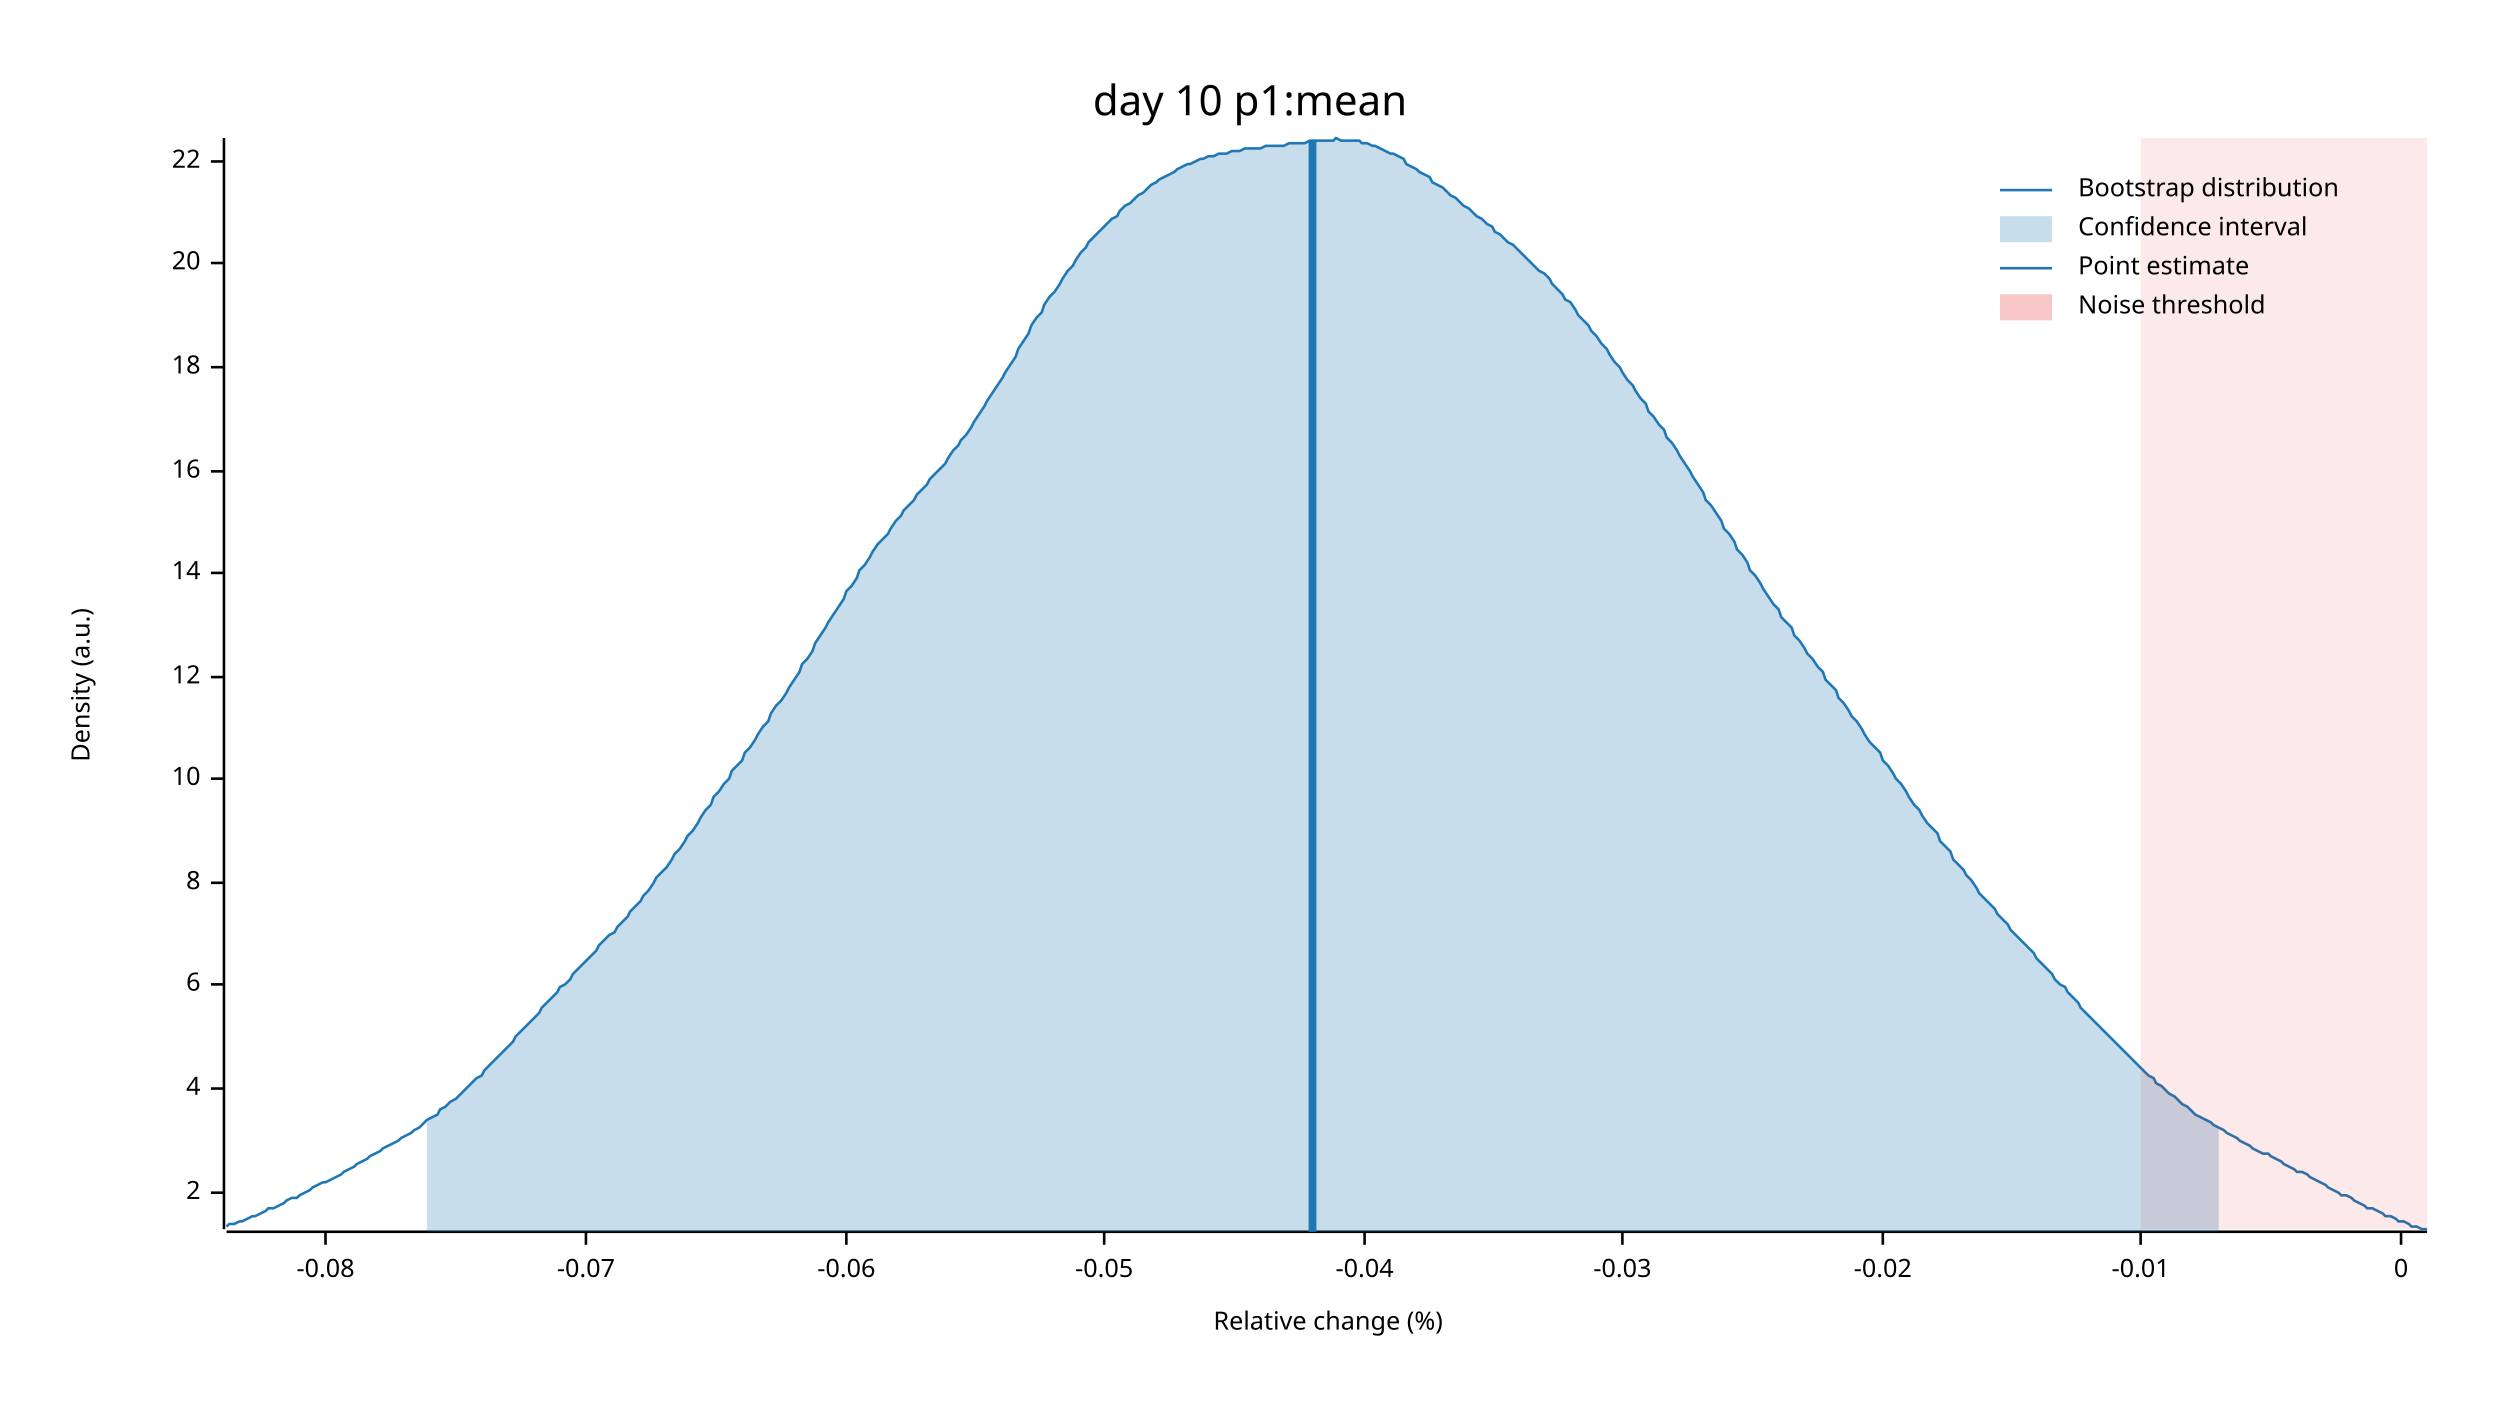
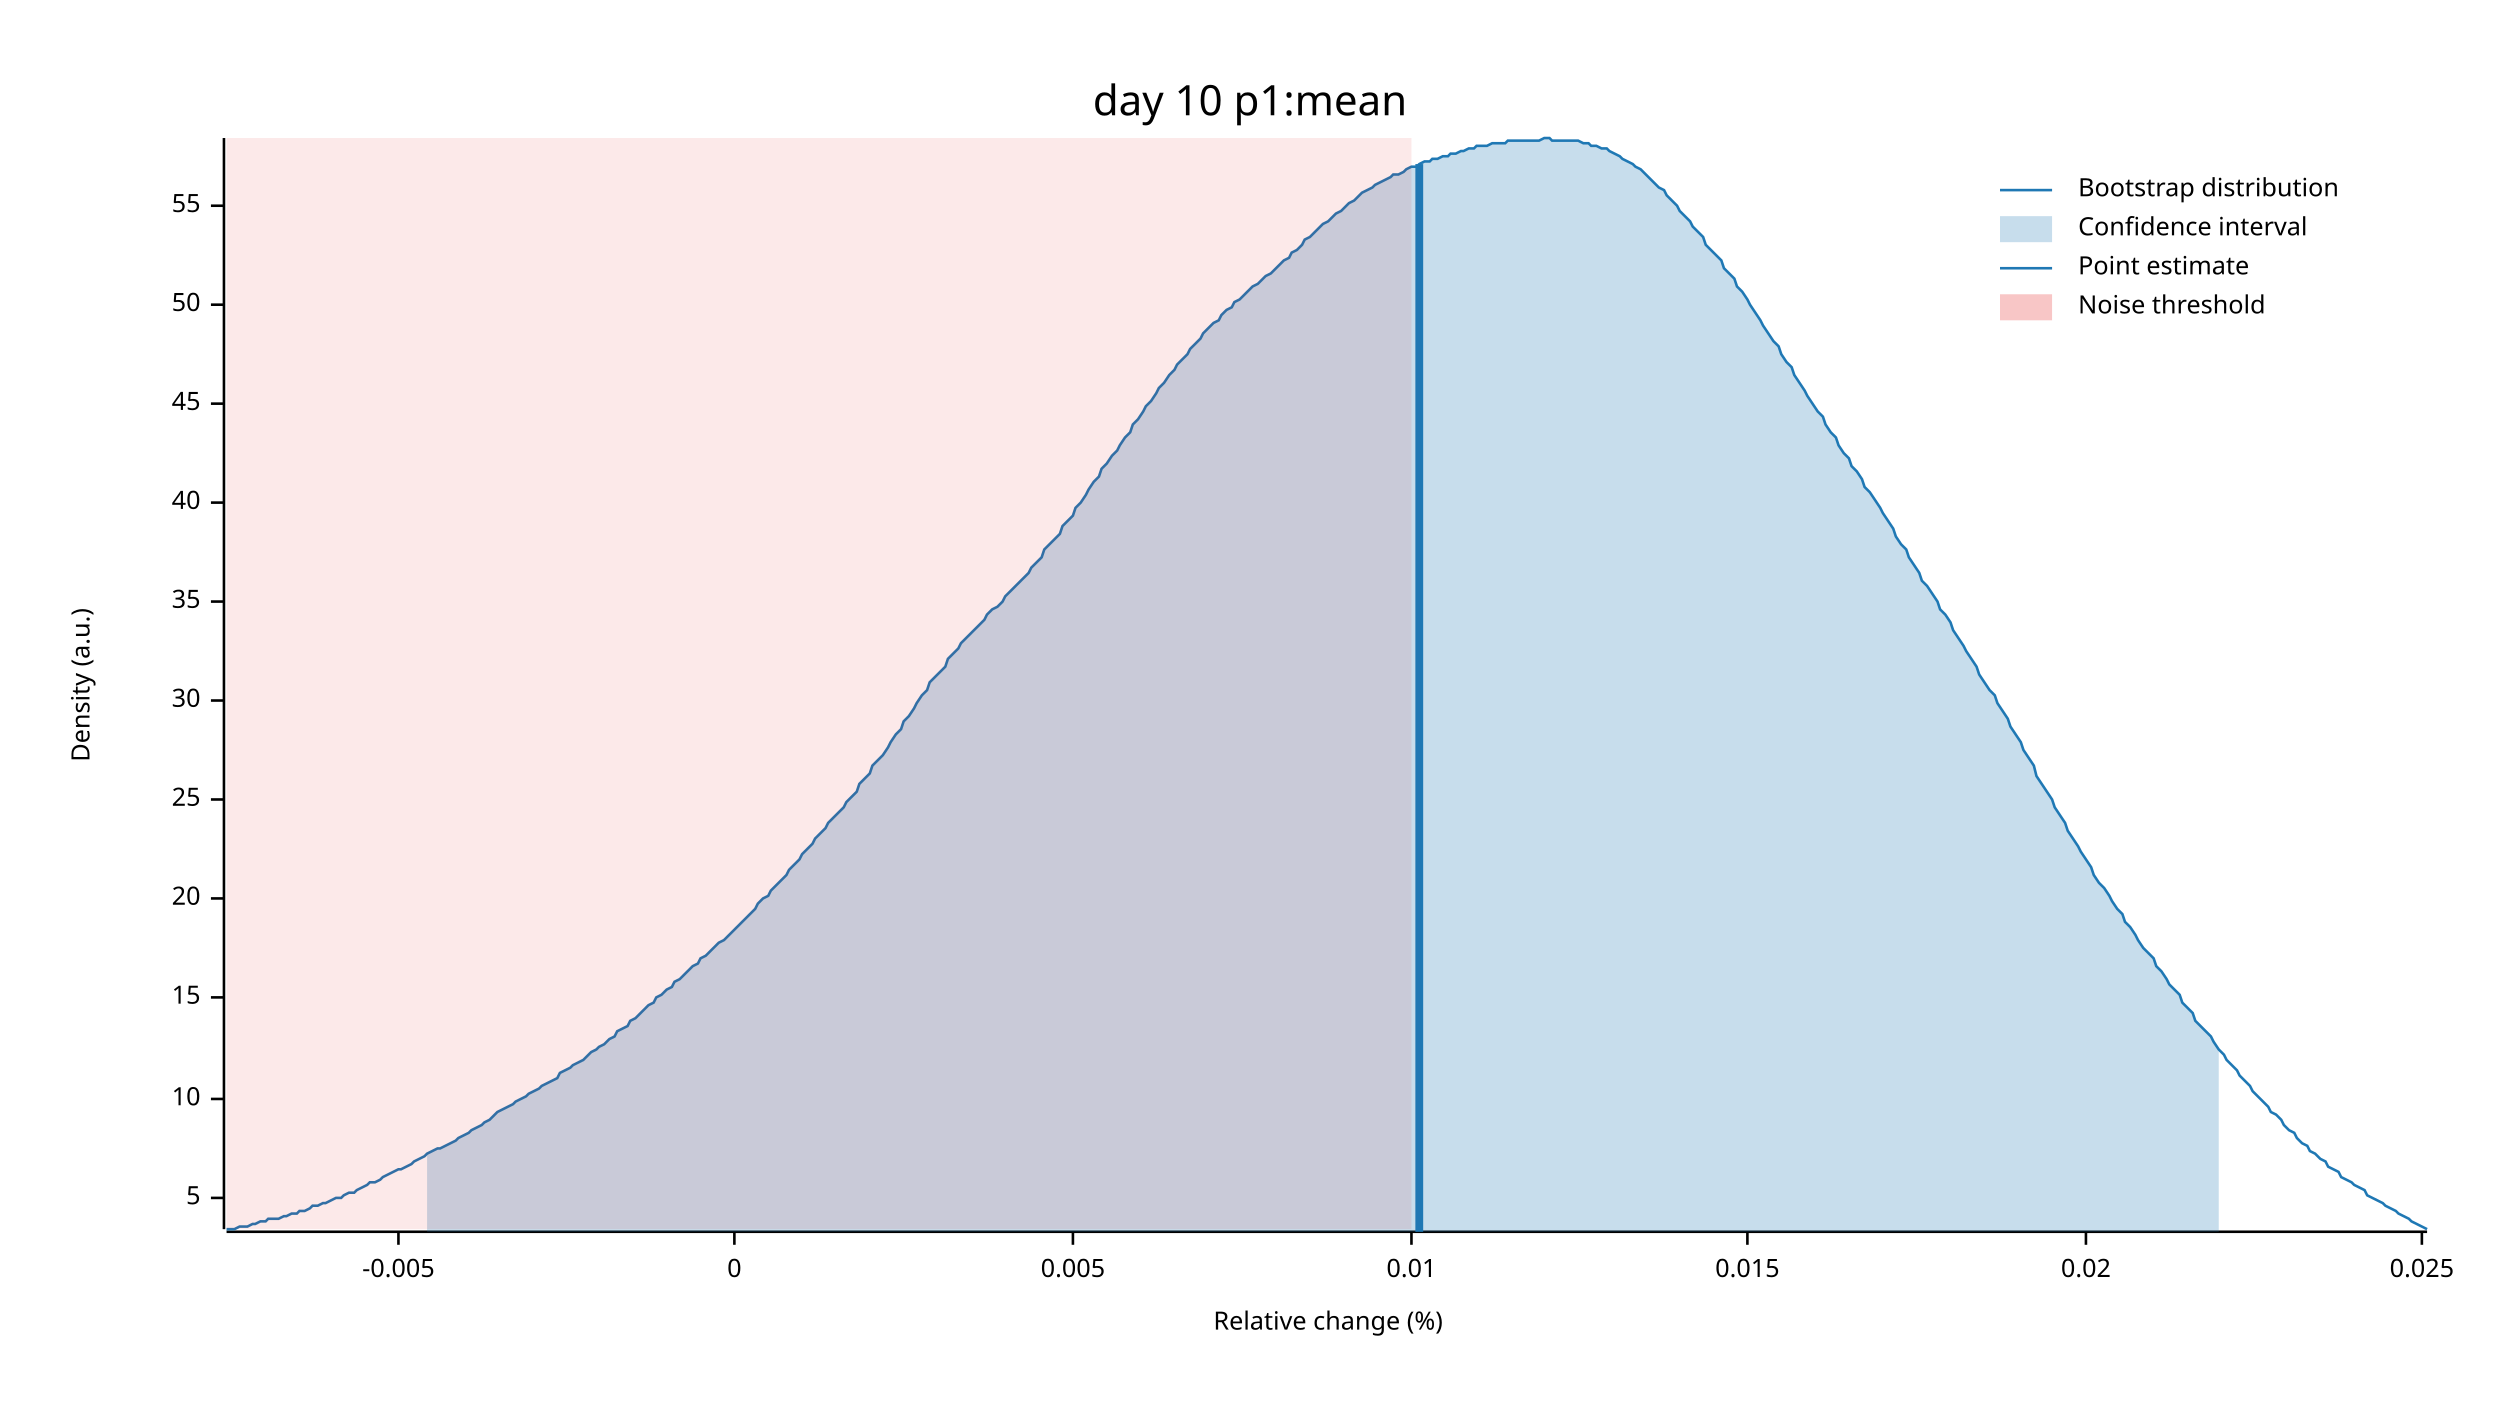
<svg xmlns="http://www.w3.org/2000/svg" width="960" height="540" viewBox="0 0 960 540">
  <text x="480" y="32" dy="0.76em" text-anchor="middle" font-family="sans-serif" font-size="16.129" opacity="1" fill="#000000">
day 10 p1:mean
</text>
  <text x="27" y="263" dy="0.76em" text-anchor="middle" font-family="sans-serif" font-size="9.677" opacity="1" fill="#000000" transform="rotate(270, 27, 263)">
Density (a.u.)
</text>
  <text x="510" y="513" dy="-0.5ex" text-anchor="middle" font-family="sans-serif" font-size="9.677" opacity="1" fill="#000000">
Relative change (%)
</text>
  <polyline fill="none" opacity="1" stroke="#000000" stroke-width="1" points="86,53 86,472 " />
-   <text x="77" y="458" dy="0.5ex" text-anchor="end" font-family="sans-serif" font-size="9.677" opacity="1" fill="#000000">
- 2
+   <text x="77" y="460" dy="0.5ex" text-anchor="end" font-family="sans-serif" font-size="9.677" opacity="1" fill="#000000">
+ 5
</text>
-   <polyline fill="none" opacity="1" stroke="#000000" stroke-width="1" points="81,458 86,458 " />
-   <text x="77" y="418" dy="0.5ex" text-anchor="end" font-family="sans-serif" font-size="9.677" opacity="1" fill="#000000">
- 4
- </text>
-   <polyline fill="none" opacity="1" stroke="#000000" stroke-width="1" points="81,418 86,418 " />
-   <text x="77" y="378" dy="0.5ex" text-anchor="end" font-family="sans-serif" font-size="9.677" opacity="1" fill="#000000">
- 6
- </text>
-   <polyline fill="none" opacity="1" stroke="#000000" stroke-width="1" points="81,378 86,378 " />
-   <text x="77" y="339" dy="0.5ex" text-anchor="end" font-family="sans-serif" font-size="9.677" opacity="1" fill="#000000">
- 8
- </text>
-   <polyline fill="none" opacity="1" stroke="#000000" stroke-width="1" points="81,339 86,339 " />
-   <text x="77" y="299" dy="0.5ex" text-anchor="end" font-family="sans-serif" font-size="9.677" opacity="1" fill="#000000">
+   <polyline fill="none" opacity="1" stroke="#000000" stroke-width="1" points="81,460 86,460 " />
+   <text x="77" y="422" dy="0.5ex" text-anchor="end" font-family="sans-serif" font-size="9.677" opacity="1" fill="#000000">
10
</text>
-   <polyline fill="none" opacity="1" stroke="#000000" stroke-width="1" points="81,299 86,299 " />
-   <text x="77" y="260" dy="0.5ex" text-anchor="end" font-family="sans-serif" font-size="9.677" opacity="1" fill="#000000">
- 12
+   <polyline fill="none" opacity="1" stroke="#000000" stroke-width="1" points="81,422 86,422 " />
+   <text x="77" y="383" dy="0.5ex" text-anchor="end" font-family="sans-serif" font-size="9.677" opacity="1" fill="#000000">
+ 15
</text>
-   <polyline fill="none" opacity="1" stroke="#000000" stroke-width="1" points="81,260 86,260 " />
-   <text x="77" y="220" dy="0.5ex" text-anchor="end" font-family="sans-serif" font-size="9.677" opacity="1" fill="#000000">
- 14
- </text>
-   <polyline fill="none" opacity="1" stroke="#000000" stroke-width="1" points="81,220 86,220 " />
-   <text x="77" y="181" dy="0.5ex" text-anchor="end" font-family="sans-serif" font-size="9.677" opacity="1" fill="#000000">
- 16
- </text>
-   <polyline fill="none" opacity="1" stroke="#000000" stroke-width="1" points="81,181 86,181 " />
-   <text x="77" y="141" dy="0.5ex" text-anchor="end" font-family="sans-serif" font-size="9.677" opacity="1" fill="#000000">
- 18
- </text>
-   <polyline fill="none" opacity="1" stroke="#000000" stroke-width="1" points="81,141 86,141 " />
-   <text x="77" y="101" dy="0.5ex" text-anchor="end" font-family="sans-serif" font-size="9.677" opacity="1" fill="#000000">
+   <polyline fill="none" opacity="1" stroke="#000000" stroke-width="1" points="81,383 86,383 " />
+   <text x="77" y="345" dy="0.5ex" text-anchor="end" font-family="sans-serif" font-size="9.677" opacity="1" fill="#000000">
20
</text>
-   <polyline fill="none" opacity="1" stroke="#000000" stroke-width="1" points="81,101 86,101 " />
-   <text x="77" y="62" dy="0.5ex" text-anchor="end" font-family="sans-serif" font-size="9.677" opacity="1" fill="#000000">
- 22
+   <polyline fill="none" opacity="1" stroke="#000000" stroke-width="1" points="81,345 86,345 " />
+   <text x="77" y="307" dy="0.5ex" text-anchor="end" font-family="sans-serif" font-size="9.677" opacity="1" fill="#000000">
+ 25
</text>
-   <polyline fill="none" opacity="1" stroke="#000000" stroke-width="1" points="81,62 86,62 " />
+   <polyline fill="none" opacity="1" stroke="#000000" stroke-width="1" points="81,307 86,307 " />
+   <text x="77" y="269" dy="0.5ex" text-anchor="end" font-family="sans-serif" font-size="9.677" opacity="1" fill="#000000">
+ 30
+ </text>
+   <polyline fill="none" opacity="1" stroke="#000000" stroke-width="1" points="81,269 86,269 " />
+   <text x="77" y="231" dy="0.5ex" text-anchor="end" font-family="sans-serif" font-size="9.677" opacity="1" fill="#000000">
+ 35
+ </text>
+   <polyline fill="none" opacity="1" stroke="#000000" stroke-width="1" points="81,231 86,231 " />
+   <text x="77" y="193" dy="0.5ex" text-anchor="end" font-family="sans-serif" font-size="9.677" opacity="1" fill="#000000">
+ 40
+ </text>
+   <polyline fill="none" opacity="1" stroke="#000000" stroke-width="1" points="81,193 86,193 " />
+   <text x="77" y="155" dy="0.5ex" text-anchor="end" font-family="sans-serif" font-size="9.677" opacity="1" fill="#000000">
+ 45
+ </text>
+   <polyline fill="none" opacity="1" stroke="#000000" stroke-width="1" points="81,155 86,155 " />
+   <text x="77" y="117" dy="0.5ex" text-anchor="end" font-family="sans-serif" font-size="9.677" opacity="1" fill="#000000">
+ 50
+ </text>
+   <polyline fill="none" opacity="1" stroke="#000000" stroke-width="1" points="81,117 86,117 " />
+   <text x="77" y="79" dy="0.5ex" text-anchor="end" font-family="sans-serif" font-size="9.677" opacity="1" fill="#000000">
+ 55
+ </text>
+   <polyline fill="none" opacity="1" stroke="#000000" stroke-width="1" points="81,79 86,79 " />
  <polyline fill="none" opacity="1" stroke="#000000" stroke-width="1" points="87,473 932,473 " />
-   <text x="125" y="483" dy="0.76em" text-anchor="middle" font-family="sans-serif" font-size="9.677" opacity="1" fill="#000000">
- -0.08
+   <text x="153" y="483" dy="0.76em" text-anchor="middle" font-family="sans-serif" font-size="9.677" opacity="1" fill="#000000">
+ -0.005
</text>
-   <polyline fill="none" opacity="1" stroke="#000000" stroke-width="1" points="125,473 125,478 " />
-   <text x="225" y="483" dy="0.76em" text-anchor="middle" font-family="sans-serif" font-size="9.677" opacity="1" fill="#000000">
- -0.07
- </text>
-   <polyline fill="none" opacity="1" stroke="#000000" stroke-width="1" points="225,473 225,478 " />
-   <text x="325" y="483" dy="0.76em" text-anchor="middle" font-family="sans-serif" font-size="9.677" opacity="1" fill="#000000">
- -0.06
- </text>
-   <polyline fill="none" opacity="1" stroke="#000000" stroke-width="1" points="325,473 325,478 " />
-   <text x="424" y="483" dy="0.76em" text-anchor="middle" font-family="sans-serif" font-size="9.677" opacity="1" fill="#000000">
- -0.05
- </text>
-   <polyline fill="none" opacity="1" stroke="#000000" stroke-width="1" points="424,473 424,478 " />
-   <text x="524" y="483" dy="0.76em" text-anchor="middle" font-family="sans-serif" font-size="9.677" opacity="1" fill="#000000">
- -0.04
- </text>
-   <polyline fill="none" opacity="1" stroke="#000000" stroke-width="1" points="524,473 524,478 " />
-   <text x="623" y="483" dy="0.76em" text-anchor="middle" font-family="sans-serif" font-size="9.677" opacity="1" fill="#000000">
- -0.03
- </text>
-   <polyline fill="none" opacity="1" stroke="#000000" stroke-width="1" points="623,473 623,478 " />
-   <text x="723" y="483" dy="0.76em" text-anchor="middle" font-family="sans-serif" font-size="9.677" opacity="1" fill="#000000">
- -0.02
- </text>
-   <polyline fill="none" opacity="1" stroke="#000000" stroke-width="1" points="723,473 723,478 " />
-   <text x="822" y="483" dy="0.76em" text-anchor="middle" font-family="sans-serif" font-size="9.677" opacity="1" fill="#000000">
- -0.01
- </text>
-   <polyline fill="none" opacity="1" stroke="#000000" stroke-width="1" points="822,473 822,478 " />
-   <text x="922" y="483" dy="0.76em" text-anchor="middle" font-family="sans-serif" font-size="9.677" opacity="1" fill="#000000">
+   <polyline fill="none" opacity="1" stroke="#000000" stroke-width="1" points="153,473 153,478 " />
+   <text x="282" y="483" dy="0.76em" text-anchor="middle" font-family="sans-serif" font-size="9.677" opacity="1" fill="#000000">
0
</text>
-   <polyline fill="none" opacity="1" stroke="#000000" stroke-width="1" points="922,473 922,478 " />
-   <polyline fill="none" opacity="1" stroke="#1F78B4" stroke-width="1" points="87,471 88,470 90,470 92,469 93,469 95,468 97,467 98,467 100,466 102,465 103,464 105,464 107,463 109,462 110,461 112,460 114,460 115,459 117,458 119,457 120,456 122,455 124,454 125,454 127,453 129,452 131,451 132,450 134,449 136,448 137,447 139,446 141,445 142,444 144,443 146,442 147,441 149,440 151,439 153,438 154,437 156,436 158,435 159,434 161,433 163,431 164,430 166,429 168,428 169,426 171,425 173,423 175,422 176,421 178,419 180,417 181,416 183,414 185,413 186,411 188,409 190,407 191,406 193,404 195,402 197,400 198,398 200,396 202,394 203,393 205,391 207,389 208,387 210,385 212,383 214,381 215,379 217,378 219,376 220,374 222,372 224,370 225,369 227,367 229,365 230,363 232,361 234,359 236,358 237,356 239,354 241,352 242,350 244,348 246,346 247,344 249,342 251,339 252,337 254,335 256,333 258,330 259,328 261,326 263,323 264,321 266,319 268,316 269,314 271,311 273,309 274,306 276,304 278,301 280,299 281,296 283,294 285,292 286,289 288,287 290,284 291,282 293,279 295,277 296,274 298,271 300,269 302,266 303,264 305,261 307,258 308,255 310,253 312,250 313,247 315,244 317,241 318,239 320,236 322,233 324,230 325,227 327,225 329,222 330,219 332,217 334,214 335,212 337,209 339,207 341,205 342,203 344,200 346,198 347,196 349,194 351,192 352,190 354,188 356,186 357,184 359,182 361,180 363,178 364,176 366,173 368,171 369,169 371,167 373,164 374,162 376,159 378,156 379,154 381,151 383,148 385,145 386,143 388,140 390,137 391,134 393,131 395,128 396,125 398,122 400,120 401,117 403,114 405,112 407,109 408,107 410,104 412,102 413,100 415,97 417,95 418,93 420,91 422,89 423,88 425,86 427,84 429,83 430,81 432,79 434,78 435,77 437,75 439,74 440,73 442,71 444,70 445,69 447,68 449,67 451,66 452,65 454,64 456,63 457,63 459,62 461,61 462,61 464,60 466,60 468,59 469,59 471,59 473,58 474,58 476,58 478,57 479,57 481,57 483,57 484,57 486,56 488,56 490,56 491,56 493,56 495,55 496,55 498,55 500,55 501,55 503,54 505,54 506,54 508,54 510,54 512,54 513,53 515,54 517,54 518,54 520,54 522,54 523,55 525,55 527,56 528,56 530,57 532,58 534,59 535,59 537,60 539,61 540,63 542,64 544,65 545,66 547,67 549,68 550,70 552,71 554,72 556,74 557,75 559,76 561,78 562,79 564,80 566,82 567,83 569,84 571,86 573,87 574,89 576,90 578,92 579,93 581,94 583,96 584,97 586,99 588,101 589,102 591,104 593,105 595,107 596,109 598,111 600,113 601,115 603,116 605,119 606,121 608,123 610,125 611,127 613,129 615,132 617,134 618,136 620,139 622,141 623,143 625,146 627,148 628,150 630,153 632,155 633,158 635,160 637,163 639,165 640,168 642,170 644,173 645,175 647,178 649,181 650,183 652,186 654,189 655,192 657,194 659,197 661,200 662,203 664,205 666,208 667,211 669,213 671,216 672,219 674,221 676,224 677,226 679,229 681,232 683,234 684,237 686,239 688,241 689,244 691,246 693,249 694,251 696,253 698,256 700,258 701,261 703,263 705,265 706,268 708,270 710,273 711,275 713,277 715,280 716,282 718,285 720,287 722,289 723,292 725,294 727,297 728,299 730,301 732,304 733,306 735,309 737,311 738,313 740,316 742,318 744,320 745,323 747,325 749,327 750,330 752,332 754,334 755,336 757,338 759,341 760,343 762,345 764,347 766,349 767,351 769,353 771,355 772,357 774,359 776,361 777,362 779,364 781,366 782,368 784,370 786,372 788,374 789,376 791,378 793,379 794,381 796,383 798,385 799,387 801,389 803,391 804,392 806,394 808,396 810,398 811,399 813,401 815,403 816,404 818,406 820,408 821,409 823,411 825,413 827,414 828,416 830,417 832,419 833,420 835,421 837,423 838,424 840,425 842,427 843,428 845,429 847,430 849,431 850,432 852,433 854,434 855,435 857,436 859,437 860,438 862,439 864,440 865,441 867,442 869,443 871,443 872,444 874,445 876,446 877,447 879,448 881,449 882,450 884,450 886,451 887,452 889,453 891,454 893,455 894,456 896,457 898,458 899,459 901,459 903,460 904,461 906,462 908,463 909,464 911,464 913,465 915,466 916,467 918,467 920,468 921,469 923,469 925,470 926,471 928,471 930,472 932,472 " />
-   <polygon opacity="0.25" fill="#1F78B4" points="164,430 166,429 168,428 169,426 171,425 173,423 175,422 176,421 178,419 180,417 181,416 183,414 185,413 186,411 188,409 190,407 191,406 193,404 195,402 197,400 198,398 200,396 202,394 203,393 205,391 207,389 208,387 210,385 212,383 214,381 215,379 217,378 219,376 220,374 222,372 224,370 225,369 227,367 229,365 230,363 232,361 234,359 236,358 237,356 239,354 241,352 242,350 244,348 246,346 247,344 249,342 251,339 252,337 254,335 256,333 258,330 259,328 261,326 263,323 264,321 266,319 268,316 269,314 271,311 273,309 274,306 276,304 278,301 280,299 281,296 283,294 285,292 286,289 288,287 290,284 291,282 293,279 295,277 296,274 298,271 300,269 302,266 303,264 305,261 307,258 308,255 310,253 312,250 313,247 315,244 317,241 318,239 320,236 322,233 324,230 325,227 327,225 329,222 330,219 332,217 334,214 335,212 337,209 339,207 341,205 342,203 344,200 346,198 347,196 349,194 351,192 352,190 354,188 356,186 357,184 359,182 361,180 363,178 364,176 366,173 368,171 369,169 371,167 373,164 374,162 376,159 378,156 379,154 381,151 383,148 385,145 386,143 388,140 390,137 391,134 393,131 395,128 396,125 398,122 400,120 401,117 403,114 405,112 407,109 408,107 410,104 412,102 413,100 415,97 417,95 418,93 420,91 422,89 423,88 425,86 427,84 429,83 430,81 432,79 434,78 435,77 437,75 439,74 440,73 442,71 444,70 445,69 447,68 449,67 451,66 452,65 454,64 456,63 457,63 459,62 461,61 462,61 464,60 466,60 468,59 469,59 471,59 473,58 474,58 476,58 478,57 479,57 481,57 483,57 484,57 486,56 488,56 490,56 491,56 493,56 495,55 496,55 498,55 500,55 501,55 503,54 505,54 506,54 508,54 510,54 512,54 513,53 515,54 517,54 518,54 520,54 522,54 523,55 525,55 527,56 528,56 530,57 532,58 534,59 535,59 537,60 539,61 540,63 542,64 544,65 545,66 547,67 549,68 550,70 552,71 554,72 556,74 557,75 559,76 561,78 562,79 564,80 566,82 567,83 569,84 571,86 573,87 574,89 576,90 578,92 579,93 581,94 583,96 584,97 586,99 588,101 589,102 591,104 593,105 595,107 596,109 598,111 600,113 601,115 603,116 605,119 606,121 608,123 610,125 611,127 613,129 615,132 617,134 618,136 620,139 622,141 623,143 625,146 627,148 628,150 630,153 632,155 633,158 635,160 637,163 639,165 640,168 642,170 644,173 645,175 647,178 649,181 650,183 652,186 654,189 655,192 657,194 659,197 661,200 662,203 664,205 666,208 667,211 669,213 671,216 672,219 674,221 676,224 677,226 679,229 681,232 683,234 684,237 686,239 688,241 689,244 691,246 693,249 694,251 696,253 698,256 700,258 701,261 703,263 705,265 706,268 708,270 710,273 711,275 713,277 715,280 716,282 718,285 720,287 722,289 723,292 725,294 727,297 728,299 730,301 732,304 733,306 735,309 737,311 738,313 740,316 742,318 744,320 745,323 747,325 749,327 750,330 752,332 754,334 755,336 757,338 759,341 760,343 762,345 764,347 766,349 767,351 769,353 771,355 772,357 774,359 776,361 777,362 779,364 781,366 782,368 784,370 786,372 788,374 789,376 791,378 793,379 794,381 796,383 798,385 799,387 801,389 803,391 804,392 806,394 808,396 810,398 811,399 813,401 815,403 816,404 818,406 820,408 821,409 823,411 825,413 827,414 828,416 830,417 832,419 833,420 835,421 837,423 838,424 840,425 842,427 843,428 845,429 847,430 849,431 850,432 852,433 852,473 164,473 " />
-   <polyline fill="none" opacity="1" stroke="#1F78B4" stroke-width="3" points="504,473 504,54 " />
-   <rect x="822" y="53" width="110" height="419" opacity="0.1" fill="#E31A1C" stroke="none" />
+   <polyline fill="none" opacity="1" stroke="#000000" stroke-width="1" points="282,473 282,478 " />
+   <text x="412" y="483" dy="0.76em" text-anchor="middle" font-family="sans-serif" font-size="9.677" opacity="1" fill="#000000">
+ 0.005
+ </text>
+   <polyline fill="none" opacity="1" stroke="#000000" stroke-width="1" points="412,473 412,478 " />
+   <text x="542" y="483" dy="0.76em" text-anchor="middle" font-family="sans-serif" font-size="9.677" opacity="1" fill="#000000">
+ 0.01
+ </text>
+   <polyline fill="none" opacity="1" stroke="#000000" stroke-width="1" points="542,473 542,478 " />
+   <text x="671" y="483" dy="0.76em" text-anchor="middle" font-family="sans-serif" font-size="9.677" opacity="1" fill="#000000">
+ 0.015
+ </text>
+   <polyline fill="none" opacity="1" stroke="#000000" stroke-width="1" points="671,473 671,478 " />
+   <text x="801" y="483" dy="0.76em" text-anchor="middle" font-family="sans-serif" font-size="9.677" opacity="1" fill="#000000">
+ 0.02
+ </text>
+   <polyline fill="none" opacity="1" stroke="#000000" stroke-width="1" points="801,473 801,478 " />
+   <text x="930" y="483" dy="0.76em" text-anchor="middle" font-family="sans-serif" font-size="9.677" opacity="1" fill="#000000">
+ 0.025
+ </text>
+   <polyline fill="none" opacity="1" stroke="#000000" stroke-width="1" points="930,473 930,478 " />
+   <polyline fill="none" opacity="1" stroke="#1F78B4" stroke-width="1" points="87,472 88,472 90,472 92,471 93,471 95,471 97,470 98,470 100,469 102,469 103,468 105,468 107,468 109,467 110,467 112,466 114,466 115,465 117,465 119,464 120,463 122,463 124,462 125,462 127,461 129,460 131,460 132,459 134,458 136,458 137,457 139,456 141,455 142,454 144,454 146,453 147,452 149,451 151,450 153,449 154,449 156,448 158,447 159,446 161,445 163,444 164,443 166,442 168,441 169,441 171,440 173,439 175,438 176,437 178,436 180,435 181,434 183,433 185,432 186,431 188,430 190,428 191,427 193,426 195,425 197,424 198,423 200,422 202,421 203,420 205,419 207,418 208,417 210,416 212,415 214,414 215,412 217,411 219,410 220,409 222,408 224,407 225,406 227,404 229,403 230,402 232,401 234,399 236,398 237,396 239,395 241,394 242,392 244,391 246,389 247,388 249,386 251,385 252,383 254,382 256,380 258,379 259,377 261,376 263,374 264,373 266,371 268,370 269,368 271,367 273,365 274,364 276,362 278,361 280,359 281,358 283,356 285,354 286,353 288,351 290,349 291,347 293,345 295,344 296,342 298,340 300,338 302,336 303,334 305,332 307,330 308,328 310,326 312,324 313,322 315,320 317,318 318,316 320,314 322,312 324,310 325,308 327,306 329,304 330,301 332,299 334,297 335,294 337,292 339,290 341,287 342,285 344,282 346,280 347,277 349,275 351,272 352,270 354,267 356,265 357,262 359,260 361,258 363,256 364,253 366,251 368,249 369,247 371,245 373,243 374,242 376,240 378,238 379,236 381,234 383,233 385,231 386,229 388,227 390,225 391,224 393,222 395,220 396,218 398,216 400,214 401,211 403,209 405,207 407,205 408,202 410,200 412,198 413,195 415,193 417,190 418,188 420,185 422,183 423,180 425,178 427,175 429,173 430,171 432,168 434,166 435,163 437,161 439,158 440,156 442,154 444,151 445,149 447,147 449,144 451,142 452,140 454,138 456,136 457,134 459,132 461,130 462,128 464,126 466,124 468,123 469,121 471,119 473,118 474,116 476,115 478,113 479,112 481,110 483,109 484,108 486,106 488,105 490,103 491,102 493,100 495,99 496,97 498,96 500,94 501,92 503,91 505,89 506,88 508,86 510,85 512,83 513,82 515,81 517,79 518,78 520,77 522,75 523,74 525,73 527,72 528,71 530,70 532,69 534,68 535,67 537,67 539,66 540,65 542,64 544,64 545,63 547,62 549,62 550,61 552,61 554,60 556,60 557,59 559,59 561,58 562,58 564,57 566,57 567,56 569,56 571,56 573,55 574,55 576,55 578,55 579,54 581,54 583,54 584,54 586,54 588,54 589,54 591,54 593,53 595,53 596,54 598,54 600,54 601,54 603,54 605,54 606,54 608,55 610,55 611,56 613,56 615,57 617,57 618,58 620,59 622,60 623,61 625,62 627,63 628,64 630,65 632,67 633,68 635,70 637,72 639,73 640,75 642,77 644,79 645,81 647,83 649,85 650,87 652,89 654,91 655,94 657,96 659,98 661,100 662,103 664,105 666,107 667,110 669,112 671,115 672,117 674,120 676,123 677,125 679,128 681,131 683,133 684,136 686,139 688,141 689,144 691,147 693,150 694,152 696,155 698,158 700,160 701,163 703,166 705,168 706,171 708,174 710,176 711,179 713,181 715,184 716,187 718,189 720,192 722,195 723,197 725,200 727,203 728,206 730,209 732,211 733,214 735,217 737,220 738,223 740,225 742,228 744,231 745,234 747,236 749,239 750,242 752,245 754,248 755,250 757,253 759,256 760,259 762,262 764,265 766,267 767,270 769,273 771,276 772,279 774,282 776,285 777,288 779,291 781,294 782,298 784,301 786,304 788,307 789,310 791,313 793,316 794,319 796,322 798,325 799,327 801,330 803,333 804,336 806,339 808,341 810,344 811,346 813,349 815,351 816,354 818,356 820,359 821,361 823,364 825,366 827,368 828,371 830,373 832,376 833,378 835,380 837,382 838,385 840,387 842,389 843,392 845,394 847,396 849,398 850,400 852,403 854,405 855,407 857,409 859,411 860,413 862,415 864,417 865,419 867,421 869,423 871,425 872,427 874,428 876,430 877,432 879,434 881,435 882,437 884,439 886,440 887,442 889,443 891,445 893,446 894,448 896,449 898,450 899,452 901,453 903,454 904,455 906,456 908,457 909,459 911,460 913,461 915,462 916,463 918,464 920,465 921,466 923,467 925,468 926,469 928,470 930,471 932,472 " />
+   <polygon opacity="0.25" fill="#1F78B4" points="164,443 166,442 168,441 169,441 171,440 173,439 175,438 176,437 178,436 180,435 181,434 183,433 185,432 186,431 188,430 190,428 191,427 193,426 195,425 197,424 198,423 200,422 202,421 203,420 205,419 207,418 208,417 210,416 212,415 214,414 215,412 217,411 219,410 220,409 222,408 224,407 225,406 227,404 229,403 230,402 232,401 234,399 236,398 237,396 239,395 241,394 242,392 244,391 246,389 247,388 249,386 251,385 252,383 254,382 256,380 258,379 259,377 261,376 263,374 264,373 266,371 268,370 269,368 271,367 273,365 274,364 276,362 278,361 280,359 281,358 283,356 285,354 286,353 288,351 290,349 291,347 293,345 295,344 296,342 298,340 300,338 302,336 303,334 305,332 307,330 308,328 310,326 312,324 313,322 315,320 317,318 318,316 320,314 322,312 324,310 325,308 327,306 329,304 330,301 332,299 334,297 335,294 337,292 339,290 341,287 342,285 344,282 346,280 347,277 349,275 351,272 352,270 354,267 356,265 357,262 359,260 361,258 363,256 364,253 366,251 368,249 369,247 371,245 373,243 374,242 376,240 378,238 379,236 381,234 383,233 385,231 386,229 388,227 390,225 391,224 393,222 395,220 396,218 398,216 400,214 401,211 403,209 405,207 407,205 408,202 410,200 412,198 413,195 415,193 417,190 418,188 420,185 422,183 423,180 425,178 427,175 429,173 430,171 432,168 434,166 435,163 437,161 439,158 440,156 442,154 444,151 445,149 447,147 449,144 451,142 452,140 454,138 456,136 457,134 459,132 461,130 462,128 464,126 466,124 468,123 469,121 471,119 473,118 474,116 476,115 478,113 479,112 481,110 483,109 484,108 486,106 488,105 490,103 491,102 493,100 495,99 496,97 498,96 500,94 501,92 503,91 505,89 506,88 508,86 510,85 512,83 513,82 515,81 517,79 518,78 520,77 522,75 523,74 525,73 527,72 528,71 530,70 532,69 534,68 535,67 537,67 539,66 540,65 542,64 544,64 545,63 547,62 549,62 550,61 552,61 554,60 556,60 557,59 559,59 561,58 562,58 564,57 566,57 567,56 569,56 571,56 573,55 574,55 576,55 578,55 579,54 581,54 583,54 584,54 586,54 588,54 589,54 591,54 593,53 595,53 596,54 598,54 600,54 601,54 603,54 605,54 606,54 608,55 610,55 611,56 613,56 615,57 617,57 618,58 620,59 622,60 623,61 625,62 627,63 628,64 630,65 632,67 633,68 635,70 637,72 639,73 640,75 642,77 644,79 645,81 647,83 649,85 650,87 652,89 654,91 655,94 657,96 659,98 661,100 662,103 664,105 666,107 667,110 669,112 671,115 672,117 674,120 676,123 677,125 679,128 681,131 683,133 684,136 686,139 688,141 689,144 691,147 693,150 694,152 696,155 698,158 700,160 701,163 703,166 705,168 706,171 708,174 710,176 711,179 713,181 715,184 716,187 718,189 720,192 722,195 723,197 725,200 727,203 728,206 730,209 732,211 733,214 735,217 737,220 738,223 740,225 742,228 744,231 745,234 747,236 749,239 750,242 752,245 754,248 755,250 757,253 759,256 760,259 762,262 764,265 766,267 767,270 769,273 771,276 772,279 774,282 776,285 777,288 779,291 781,294 782,298 784,301 786,304 788,307 789,310 791,313 793,316 794,319 796,322 798,325 799,327 801,330 803,333 804,336 806,339 808,341 810,344 811,346 813,349 815,351 816,354 818,356 820,359 821,361 823,364 825,366 827,368 828,371 830,373 832,376 833,378 835,380 837,382 838,385 840,387 842,389 843,392 845,394 847,396 849,398 850,400 852,403 852,473 164,473 " />
+   <polyline fill="none" opacity="1" stroke="#1F78B4" stroke-width="3" points="545,473 545,63 " />
+   <rect x="87" y="53" width="455" height="419" opacity="0.1" fill="#E31A1C" stroke="none" />
  <text x="798" y="68" dy="0.76em" text-anchor="start" font-family="sans-serif" font-size="9.677" opacity="1" fill="#000000">
Bootstrap distribution
</text>
  <text x="798" y="83" dy="0.76em" text-anchor="start" font-family="sans-serif" font-size="9.677" opacity="1" fill="#000000">
Confidence interval
</text>
  <text x="798" y="98" dy="0.76em" text-anchor="start" font-family="sans-serif" font-size="9.677" opacity="1" fill="#000000">
Point estimate
</text>
  <text x="798" y="113" dy="0.76em" text-anchor="start" font-family="sans-serif" font-size="9.677" opacity="1" fill="#000000">
Noise threshold
</text>
  <polyline fill="none" opacity="1" stroke="#1F78B4" stroke-width="1" points="768,73 788,73 " />
  <rect x="768" y="83" width="20" height="10" opacity="0.25" fill="#1F78B4" stroke="none" />
  <polyline fill="none" opacity="1" stroke="#1F78B4" stroke-width="1" points="768,103 788,103 " />
  <rect x="768" y="113" width="20" height="10" opacity="0.25" fill="#E31A1C" stroke="none" />
</svg>
